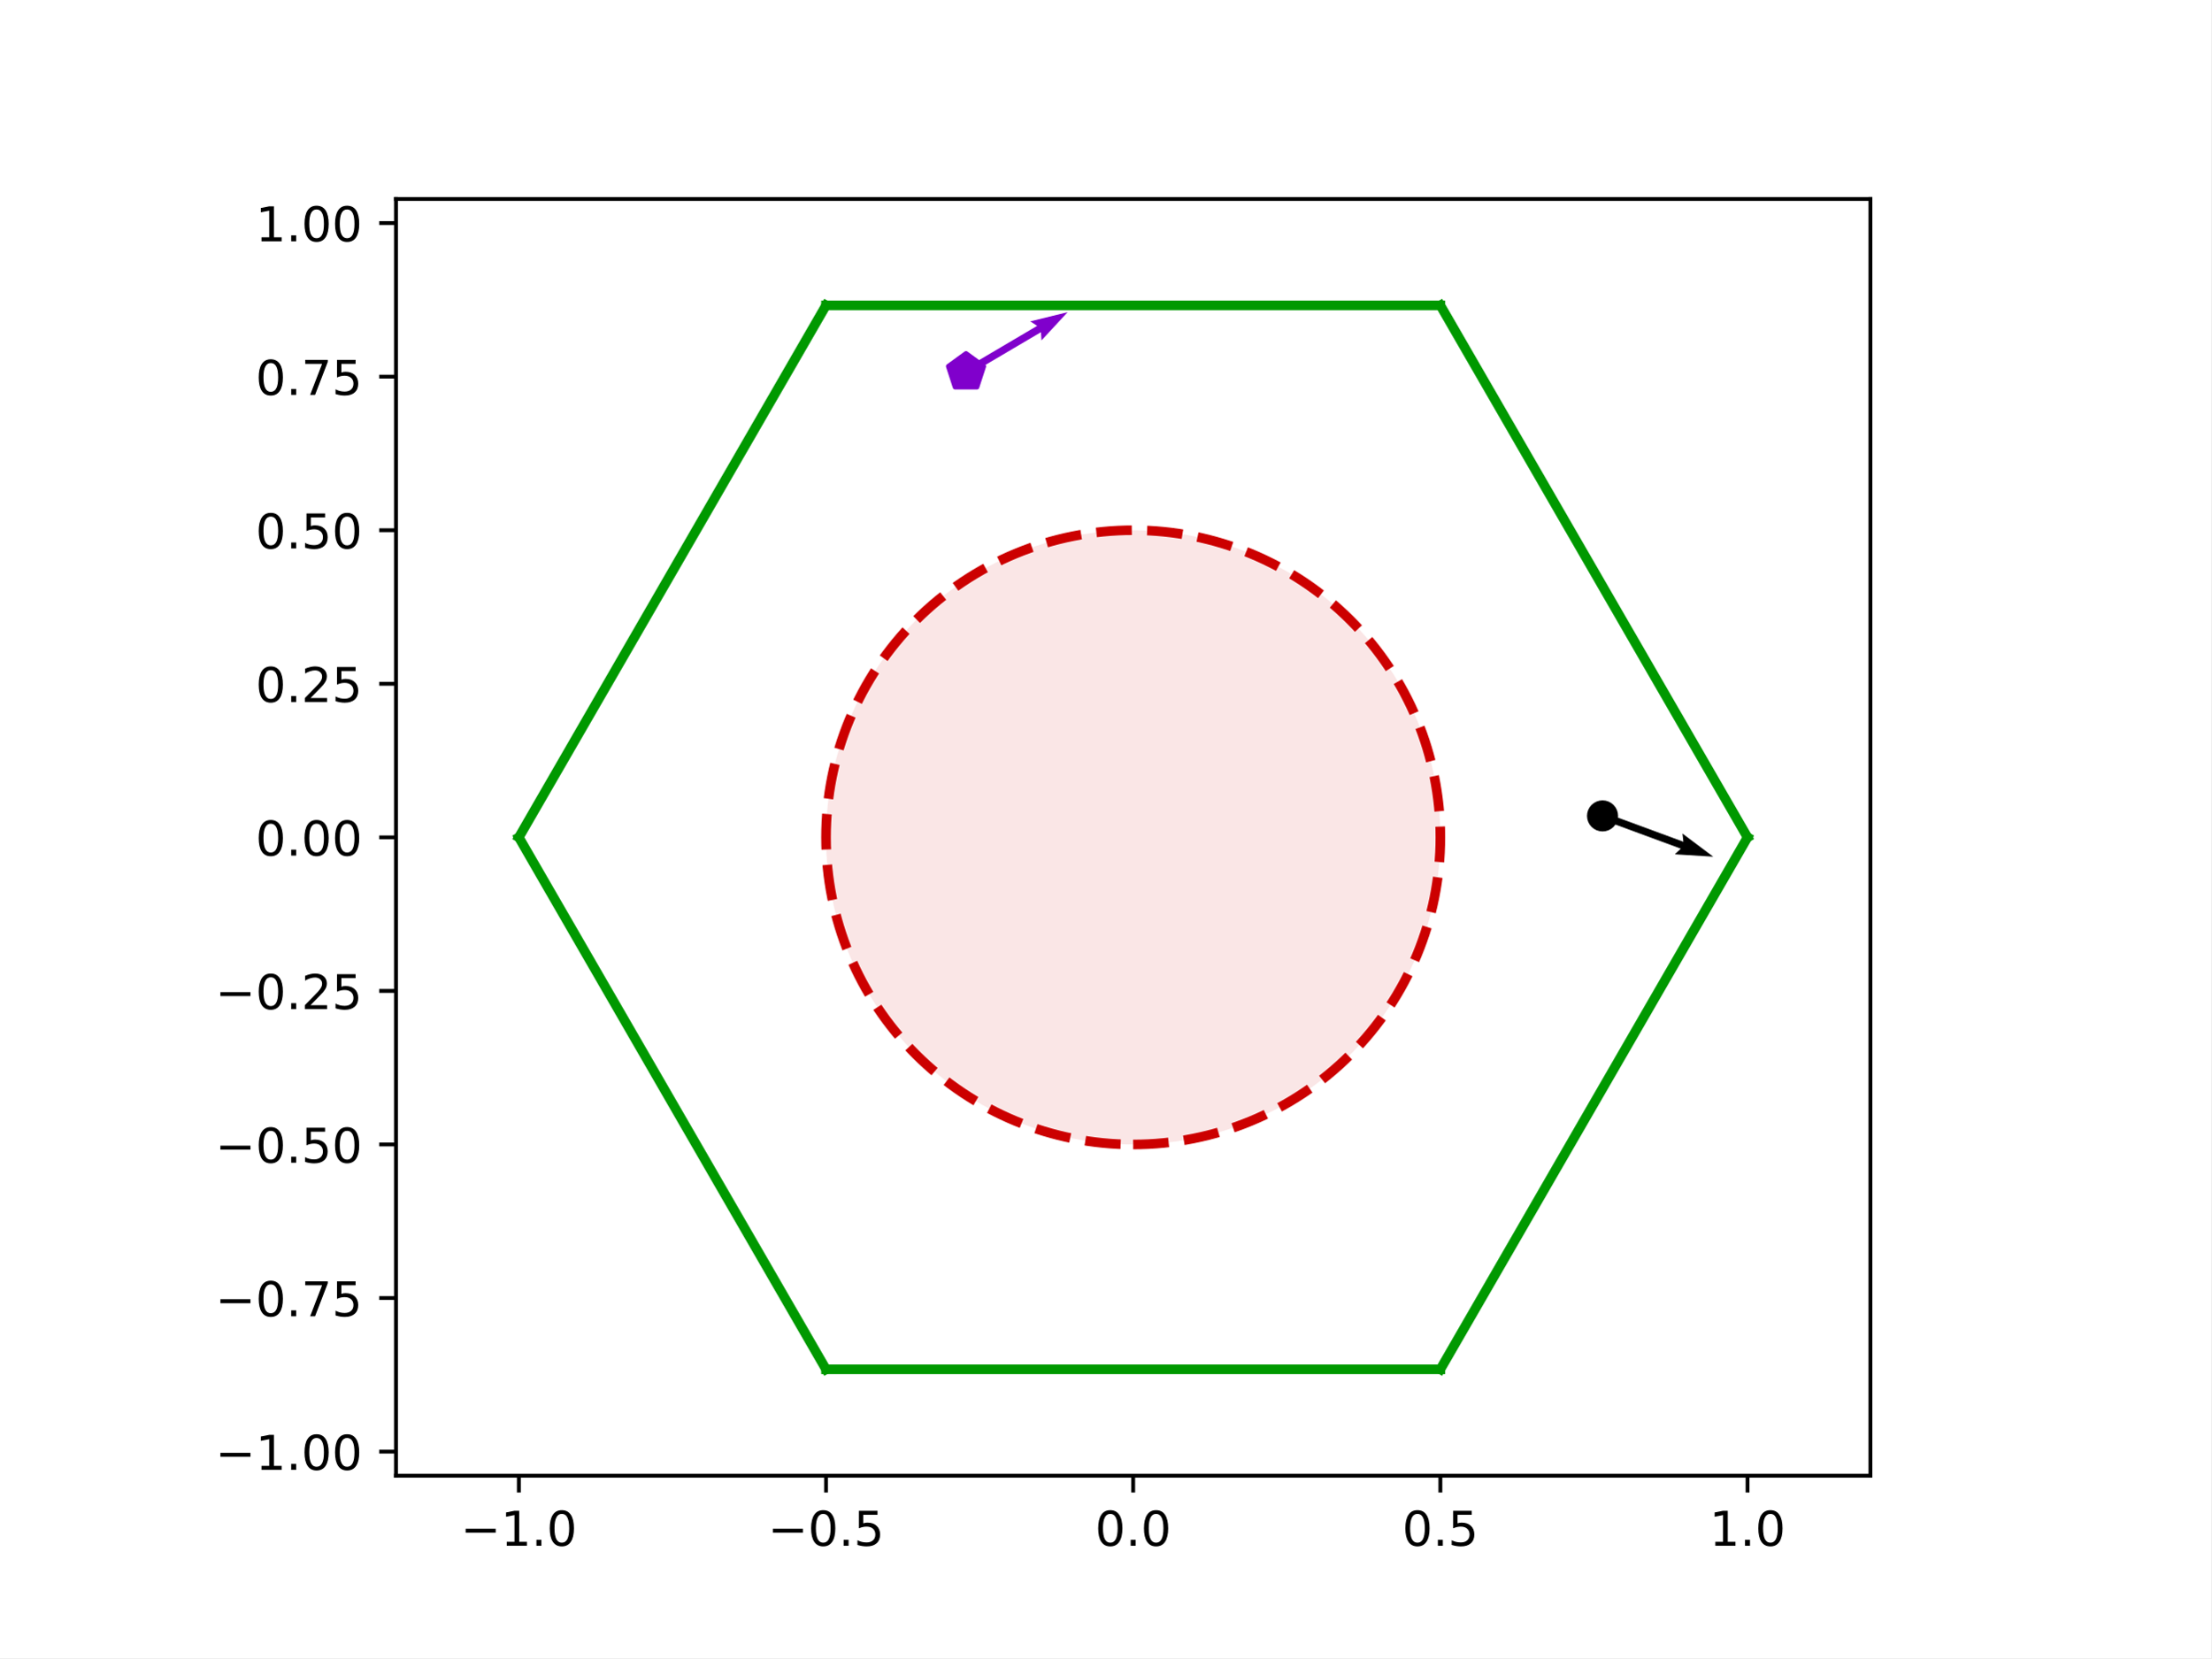
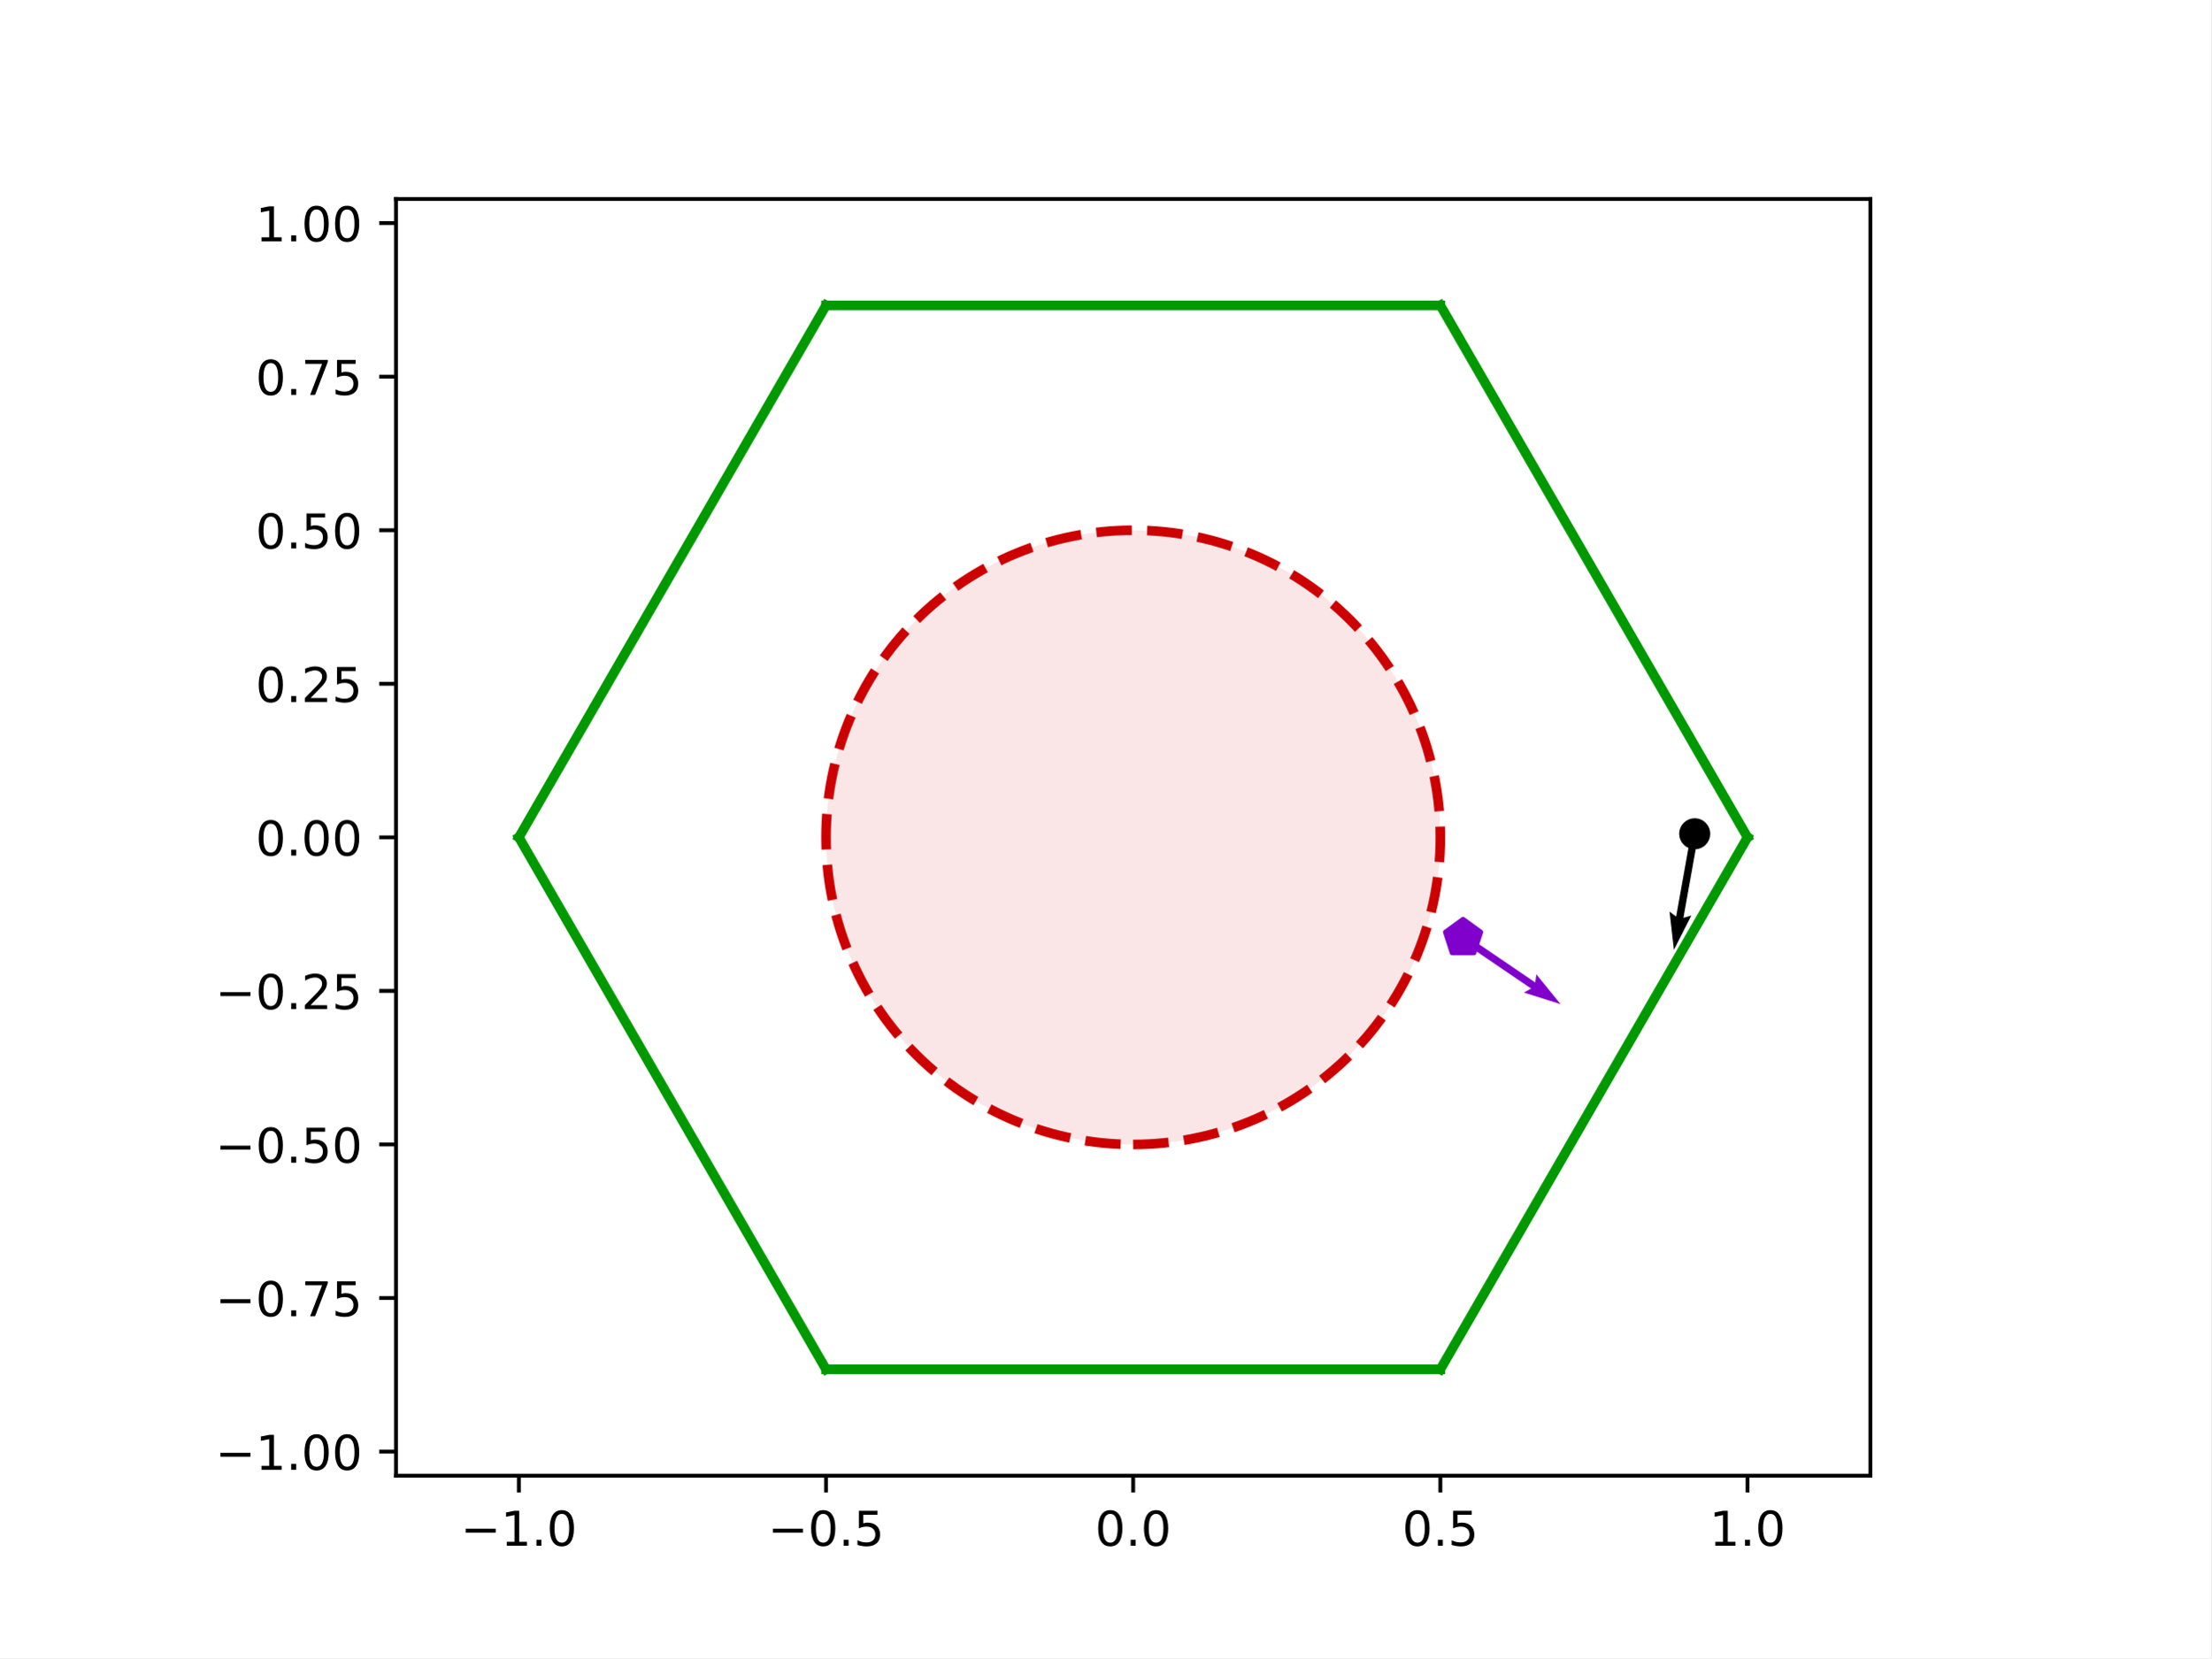
<svg xmlns="http://www.w3.org/2000/svg" xmlns:xlink="http://www.w3.org/1999/xlink" height="345.6pt" version="1.1" viewBox="0 0 460.8 345.6" width="460.8pt">
  <defs>
    <style type="text/css">
*{stroke-linecap:butt;stroke-linejoin:round;}
  </style>
  </defs>
  <g id="figure_1">
    <g id="patch_1">
      <path d="M 0 345.6  L 460.8 345.6  L 460.8 0  L 0 0  z " style="fill:#ffffff;" />
    </g>
    <g id="axes_1">
      <g id="patch_2">
        <path d="M 82.52 307.584  L 389.8 307.584  L 389.8 41.472  L 82.52 41.472  z " style="fill:#ffffff;" />
      </g>
      <g id="PathCollection_1">
        <defs>
-           <path d="M 0 2.739  C 0.726 2.739 1.423 2.45 1.936 1.936  C 2.45 1.423 2.739 0.726 2.739 0  C 2.739 -0.726 2.45 -1.423 1.936 -1.936  C 1.423 -2.45 0.726 -2.739 0 -2.739  C -0.726 -2.739 -1.423 -2.45 -1.936 -1.936  C -2.45 -1.423 -2.739 -0.726 -2.739 0  C -2.739 0.726 -2.45 1.423 -1.936 1.936  C -1.423 2.45 -0.726 2.739 0 2.739  z " id="mca10ff227d" style="stroke:#000000;" />
+           <path d="M 0 2.739  C 0.726 2.739 1.423 2.45 1.936 1.936  C 2.45 1.423 2.739 0.726 2.739 0  C 2.739 -0.726 2.45 -1.423 1.936 -1.936  C 1.423 -2.45 0.726 -2.739 0 -2.739  C -0.726 -2.739 -1.423 -2.45 -1.936 -1.936  C -2.45 -1.423 -2.739 -0.726 -2.739 0  C -2.739 0.726 -2.45 1.423 -1.936 1.936  C -1.423 2.45 -0.726 2.739 0 2.739  z " id="mb33a25af3a" style="stroke:#000000;" />
        </defs>
-         <g clip-path="url(#p2d7c2292e4)">
-           <use style="stroke:#000000;" x="333.977" xlink:href="#mca10ff227d" y="170.058" />
+         <g clip-path="url(#p12eaaf97d1)">
+           <use style="stroke:#000000;" x="353.189" xlink:href="#mb33a25af3a" y="173.783" />
        </g>
      </g>
      <g id="Quiver_1">
-         <path clip-path="url(#p2d7c2292e4)" d="M 334.243 169.337  L 350.822 175.445  L 350.633 173.738  L 357.044 178.556  L 349.039 178.063  L 350.291 176.887  L 333.712 170.779  L 334.243 169.337  " />
+         <path clip-path="url(#p12eaaf97d1)" d="M 353.946 173.918  L 350.831 191.31  L 352.479 190.825  L 348.856 197.98  L 347.942 190.012  L 349.318 191.039  L 352.433 173.647  L 353.946 173.918  " />
      </g>
      <g id="PathCollection_2">
        <defs>
-           <path d="M 0 -3.873  L -3.683 -1.197  L -2.276 3.133  L 2.276 3.133  L 3.683 -1.197  z " id="mf4013fdea9" style="stroke:#8000cc;" />
+           <path d="M 0 -3.873  L -3.683 -1.197  L -2.276 3.133  L 2.276 3.133  L 3.683 -1.197  z " id="m15352beb77" style="stroke:#8000cc;" />
        </defs>
-         <g clip-path="url(#p2d7c2292e4)">
-           <use style="fill:#8000cc;stroke:#8000cc;" x="201.319" xlink:href="#mf4013fdea9" y="77.547" />
+         <g clip-path="url(#p12eaaf97d1)">
+           <use style="fill:#8000cc;stroke:#8000cc;" x="304.909" xlink:href="#m15352beb77" y="195.476" />
        </g>
      </g>
      <g id="Quiver_2">
-         <path clip-path="url(#p2d7c2292e4)" d="M 200.929 76.885  L 216.149 67.912  L 214.707 66.978  L 222.495 65.062  L 217.048 70.949  L 216.93 69.235  L 201.709 78.209  L 200.929 76.885  " style="fill:#8000cc;" />
+         <path clip-path="url(#p12eaaf97d1)" d="M 305.341 194.841  L 319.952 204.776  L 320.18 203.074  L 325.237 209.299  L 317.589 206.885  L 319.088 206.046  L 304.477 196.111  L 305.341 194.841  " style="fill:#8000cc;" />
      </g>
      <g id="patch_3">
-         <path clip-path="url(#p2d7c2292e4)" d="M 236.16 238.545  C 253.137 238.545 269.422 231.799 281.427 219.795  C 293.431 207.79 300.177 191.505 300.177 174.528  C 300.177 157.551 293.431 141.266 281.427 129.261  C 269.422 117.257 253.137 110.511 236.16 110.511  C 219.183 110.511 202.898 117.257 190.893 129.261  C 178.889 141.266 172.143 157.551 172.143 174.528  C 172.143 191.505 178.889 207.79 190.893 219.795  C 202.898 231.799 219.183 238.545 236.16 238.545  z " style="fill:#cc0000;fill-opacity:0.1;stroke:#cc0000;stroke-dasharray:7.4,3.2;stroke-dashoffset:0;stroke-linejoin:miter;stroke-width:2;" />
+         <path clip-path="url(#p12eaaf97d1)" d="M 236.16 238.545  C 253.137 238.545 269.422 231.799 281.427 219.795  C 293.431 207.79 300.177 191.505 300.177 174.528  C 300.177 157.551 293.431 141.266 281.427 129.261  C 269.422 117.257 253.137 110.511 236.16 110.511  C 219.183 110.511 202.898 117.257 190.893 129.261  C 178.889 141.266 172.143 157.551 172.143 174.528  C 172.143 191.505 178.889 207.79 190.893 219.795  C 202.898 231.799 219.183 238.545 236.16 238.545  z " style="fill:#cc0000;fill-opacity:0.1;stroke:#cc0000;stroke-dasharray:7.4,3.2;stroke-dashoffset:0;stroke-linejoin:miter;stroke-width:2;" />
      </g>
      <g id="matplotlib.axis_1">
        <g id="xtick_1">
          <g id="line2d_1">
            <defs>
-               <path d="M 0 0  L 0 3.5  " id="m25276c8063" style="stroke:#000000;stroke-width:0.8;" />
-             </defs>
-             <g>
-               <use style="stroke:#000000;stroke-width:0.8;" x="108.127" xlink:href="#m25276c8063" y="307.584" />
+               <path d="M 0 0  L 0 3.5  " id="m362b4cc498" style="stroke:#000000;stroke-width:0.8;" />
+             </defs>
+             <g>
+               <use style="stroke:#000000;stroke-width:0.8;" x="108.127" xlink:href="#m362b4cc498" y="307.584" />
            </g>
          </g>
          <g id="text_1">
            <defs>
              <path d="M 10.594 35.5  L 73.188 35.5  L 73.188 27.203  L 10.594 27.203  z " id="DejaVuSans-2212" />
              <path d="M 12.406 8.297  L 28.516 8.297  L 28.516 63.922  L 10.984 60.406  L 10.984 69.391  L 28.422 72.906  L 38.281 72.906  L 38.281 8.297  L 54.391 8.297  L 54.391 0  L 12.406 0  z " id="DejaVuSans-31" />
              <path d="M 10.688 12.406  L 21 12.406  L 21 0  L 10.688 0  z " id="DejaVuSans-2e" />
              <path d="M 31.781 66.406  Q 24.172 66.406 20.328 58.906  Q 16.5 51.422 16.5 36.375  Q 16.5 21.391 20.328 13.891  Q 24.172 6.391 31.781 6.391  Q 39.453 6.391 43.281 13.891  Q 47.125 21.391 47.125 36.375  Q 47.125 51.422 43.281 58.906  Q 39.453 66.406 31.781 66.406  z M 31.781 74.219  Q 44.047 74.219 50.516 64.516  Q 56.984 54.828 56.984 36.375  Q 56.984 17.969 50.516 8.266  Q 44.047 -1.422 31.781 -1.422  Q 19.531 -1.422 13.062 8.266  Q 6.594 17.969 6.594 36.375  Q 6.594 54.828 13.062 64.516  Q 19.531 74.219 31.781 74.219  z " id="DejaVuSans-30" />
            </defs>
            <g transform="translate(95.9854 322.1824)scale(0.1 -0.1)">
              <use xlink:href="#DejaVuSans-2212" />
              <use x="83.789" xlink:href="#DejaVuSans-31" />
              <use x="147.412" xlink:href="#DejaVuSans-2e" />
              <use x="179.199" xlink:href="#DejaVuSans-30" />
            </g>
          </g>
        </g>
        <g id="xtick_2">
          <g id="line2d_2">
            <g>
-               <use style="stroke:#000000;stroke-width:0.8;" x="172.143" xlink:href="#m25276c8063" y="307.584" />
+               <use style="stroke:#000000;stroke-width:0.8;" x="172.143" xlink:href="#m362b4cc498" y="307.584" />
            </g>
          </g>
          <g id="text_2">
            <defs>
              <path d="M 10.797 72.906  L 49.516 72.906  L 49.516 64.594  L 19.828 64.594  L 19.828 46.734  Q 21.969 47.469 24.109 47.828  Q 26.266 48.188 28.422 48.188  Q 40.625 48.188 47.75 41.5  Q 54.891 34.812 54.891 23.391  Q 54.891 11.625 47.562 5.094  Q 40.234 -1.422 26.906 -1.422  Q 22.312 -1.422 17.547 -0.641  Q 12.797 0.141 7.719 1.703  L 7.719 11.625  Q 12.109 9.234 16.797 8.062  Q 21.484 6.891 26.703 6.891  Q 35.156 6.891 40.078 11.328  Q 45.016 15.766 45.016 23.391  Q 45.016 31 40.078 35.438  Q 35.156 39.891 26.703 39.891  Q 22.75 39.891 18.812 39.016  Q 14.891 38.141 10.797 36.281  z " id="DejaVuSans-35" />
            </defs>
            <g transform="translate(160.002 322.1824)scale(0.1 -0.1)">
              <use xlink:href="#DejaVuSans-2212" />
              <use x="83.789" xlink:href="#DejaVuSans-30" />
              <use x="147.412" xlink:href="#DejaVuSans-2e" />
              <use x="179.199" xlink:href="#DejaVuSans-35" />
            </g>
          </g>
        </g>
        <g id="xtick_3">
          <g id="line2d_3">
            <g>
-               <use style="stroke:#000000;stroke-width:0.8;" x="236.16" xlink:href="#m25276c8063" y="307.584" />
+               <use style="stroke:#000000;stroke-width:0.8;" x="236.16" xlink:href="#m362b4cc498" y="307.584" />
            </g>
          </g>
          <g id="text_3">
            <g transform="translate(228.2084 322.1824)scale(0.1 -0.1)">
              <use xlink:href="#DejaVuSans-30" />
              <use x="63.623" xlink:href="#DejaVuSans-2e" />
              <use x="95.41" xlink:href="#DejaVuSans-30" />
            </g>
          </g>
        </g>
        <g id="xtick_4">
          <g id="line2d_4">
            <g>
-               <use style="stroke:#000000;stroke-width:0.8;" x="300.177" xlink:href="#m25276c8063" y="307.584" />
+               <use style="stroke:#000000;stroke-width:0.8;" x="300.177" xlink:href="#m362b4cc498" y="307.584" />
            </g>
          </g>
          <g id="text_4">
            <g transform="translate(292.225 322.1824)scale(0.1 -0.1)">
              <use xlink:href="#DejaVuSans-30" />
              <use x="63.623" xlink:href="#DejaVuSans-2e" />
              <use x="95.41" xlink:href="#DejaVuSans-35" />
            </g>
          </g>
        </g>
        <g id="xtick_5">
          <g id="line2d_5">
            <g>
-               <use style="stroke:#000000;stroke-width:0.8;" x="364.193" xlink:href="#m25276c8063" y="307.584" />
+               <use style="stroke:#000000;stroke-width:0.8;" x="364.193" xlink:href="#m362b4cc498" y="307.584" />
            </g>
          </g>
          <g id="text_5">
            <g transform="translate(356.2416 322.1824)scale(0.1 -0.1)">
              <use xlink:href="#DejaVuSans-31" />
              <use x="63.623" xlink:href="#DejaVuSans-2e" />
              <use x="95.41" xlink:href="#DejaVuSans-30" />
            </g>
          </g>
        </g>
      </g>
      <g id="matplotlib.axis_2">
        <g id="ytick_1">
          <g id="line2d_6">
            <defs>
-               <path d="M 0 0  L -3.5 0  " id="m2156ffced3" style="stroke:#000000;stroke-width:0.8;" />
-             </defs>
-             <g>
-               <use style="stroke:#000000;stroke-width:0.8;" x="82.52" xlink:href="#m2156ffced3" y="302.561" />
+               <path d="M 0 0  L -3.5 0  " id="m7d25a574b9" style="stroke:#000000;stroke-width:0.8;" />
+             </defs>
+             <g>
+               <use style="stroke:#000000;stroke-width:0.8;" x="82.52" xlink:href="#m7d25a574b9" y="302.561" />
            </g>
          </g>
          <g id="text_6">
            <g transform="translate(44.87485 306.3604)scale(0.1 -0.1)">
              <use xlink:href="#DejaVuSans-2212" />
              <use x="83.789" xlink:href="#DejaVuSans-31" />
              <use x="147.412" xlink:href="#DejaVuSans-2e" />
              <use x="179.199" xlink:href="#DejaVuSans-30" />
              <use x="242.822" xlink:href="#DejaVuSans-30" />
            </g>
          </g>
        </g>
        <g id="ytick_2">
          <g id="line2d_7">
            <g>
-               <use style="stroke:#000000;stroke-width:0.8;" x="82.52" xlink:href="#m2156ffced3" y="270.553" />
+               <use style="stroke:#000000;stroke-width:0.8;" x="82.52" xlink:href="#m7d25a574b9" y="270.553" />
            </g>
          </g>
          <g id="text_7">
            <defs>
              <path d="M 8.203 72.906  L 55.078 72.906  L 55.078 68.703  L 28.609 0  L 18.312 0  L 43.219 64.594  L 8.203 64.594  z " id="DejaVuSans-37" />
            </defs>
            <g transform="translate(44.87485 274.3521)scale(0.1 -0.1)">
              <use xlink:href="#DejaVuSans-2212" />
              <use x="83.789" xlink:href="#DejaVuSans-30" />
              <use x="147.412" xlink:href="#DejaVuSans-2e" />
              <use x="179.199" xlink:href="#DejaVuSans-37" />
              <use x="242.822" xlink:href="#DejaVuSans-35" />
            </g>
          </g>
        </g>
        <g id="ytick_3">
          <g id="line2d_8">
            <g>
-               <use style="stroke:#000000;stroke-width:0.8;" x="82.52" xlink:href="#m2156ffced3" y="238.545" />
+               <use style="stroke:#000000;stroke-width:0.8;" x="82.52" xlink:href="#m7d25a574b9" y="238.545" />
            </g>
          </g>
          <g id="text_8">
            <g transform="translate(44.87485 242.3438)scale(0.1 -0.1)">
              <use xlink:href="#DejaVuSans-2212" />
              <use x="83.789" xlink:href="#DejaVuSans-30" />
              <use x="147.412" xlink:href="#DejaVuSans-2e" />
              <use x="179.199" xlink:href="#DejaVuSans-35" />
              <use x="242.822" xlink:href="#DejaVuSans-30" />
            </g>
          </g>
        </g>
        <g id="ytick_4">
          <g id="line2d_9">
            <g>
-               <use style="stroke:#000000;stroke-width:0.8;" x="82.52" xlink:href="#m2156ffced3" y="206.536" />
+               <use style="stroke:#000000;stroke-width:0.8;" x="82.52" xlink:href="#m7d25a574b9" y="206.536" />
            </g>
          </g>
          <g id="text_9">
            <defs>
              <path d="M 19.188 8.297  L 53.609 8.297  L 53.609 0  L 7.328 0  L 7.328 8.297  Q 12.938 14.109 22.625 23.891  Q 32.328 33.688 34.812 36.531  Q 39.547 41.844 41.422 45.531  Q 43.312 49.219 43.312 52.781  Q 43.312 58.594 39.234 62.25  Q 35.156 65.922 28.609 65.922  Q 23.969 65.922 18.812 64.312  Q 13.672 62.703 7.812 59.422  L 7.812 69.391  Q 13.766 71.781 18.938 73  Q 24.125 74.219 28.422 74.219  Q 39.75 74.219 46.484 68.547  Q 53.219 62.891 53.219 53.422  Q 53.219 48.922 51.531 44.891  Q 49.859 40.875 45.406 35.406  Q 44.188 33.984 37.641 27.219  Q 31.109 20.453 19.188 8.297  z " id="DejaVuSans-32" />
            </defs>
            <g transform="translate(44.87485 210.3355)scale(0.1 -0.1)">
              <use xlink:href="#DejaVuSans-2212" />
              <use x="83.789" xlink:href="#DejaVuSans-30" />
              <use x="147.412" xlink:href="#DejaVuSans-2e" />
              <use x="179.199" xlink:href="#DejaVuSans-32" />
              <use x="242.822" xlink:href="#DejaVuSans-35" />
            </g>
          </g>
        </g>
        <g id="ytick_5">
          <g id="line2d_10">
            <g>
-               <use style="stroke:#000000;stroke-width:0.8;" x="82.52" xlink:href="#m2156ffced3" y="174.528" />
+               <use style="stroke:#000000;stroke-width:0.8;" x="82.52" xlink:href="#m7d25a574b9" y="174.528" />
            </g>
          </g>
          <g id="text_10">
            <g transform="translate(53.25454 178.3272)scale(0.1 -0.1)">
              <use xlink:href="#DejaVuSans-30" />
              <use x="63.623" xlink:href="#DejaVuSans-2e" />
              <use x="95.41" xlink:href="#DejaVuSans-30" />
              <use x="159.033" xlink:href="#DejaVuSans-30" />
            </g>
          </g>
        </g>
        <g id="ytick_6">
          <g id="line2d_11">
            <g>
-               <use style="stroke:#000000;stroke-width:0.8;" x="82.52" xlink:href="#m2156ffced3" y="142.52" />
+               <use style="stroke:#000000;stroke-width:0.8;" x="82.52" xlink:href="#m7d25a574b9" y="142.52" />
            </g>
          </g>
          <g id="text_11">
            <g transform="translate(53.25454 146.3189)scale(0.1 -0.1)">
              <use xlink:href="#DejaVuSans-30" />
              <use x="63.623" xlink:href="#DejaVuSans-2e" />
              <use x="95.41" xlink:href="#DejaVuSans-32" />
              <use x="159.033" xlink:href="#DejaVuSans-35" />
            </g>
          </g>
        </g>
        <g id="ytick_7">
          <g id="line2d_12">
            <g>
-               <use style="stroke:#000000;stroke-width:0.8;" x="82.52" xlink:href="#m2156ffced3" y="110.511" />
+               <use style="stroke:#000000;stroke-width:0.8;" x="82.52" xlink:href="#m7d25a574b9" y="110.511" />
            </g>
          </g>
          <g id="text_12">
            <g transform="translate(53.25454 114.3106)scale(0.1 -0.1)">
              <use xlink:href="#DejaVuSans-30" />
              <use x="63.623" xlink:href="#DejaVuSans-2e" />
              <use x="95.41" xlink:href="#DejaVuSans-35" />
              <use x="159.033" xlink:href="#DejaVuSans-30" />
            </g>
          </g>
        </g>
        <g id="ytick_8">
          <g id="line2d_13">
            <g>
-               <use style="stroke:#000000;stroke-width:0.8;" x="82.52" xlink:href="#m2156ffced3" y="78.503" />
+               <use style="stroke:#000000;stroke-width:0.8;" x="82.52" xlink:href="#m7d25a574b9" y="78.503" />
            </g>
          </g>
          <g id="text_13">
            <g transform="translate(53.25454 82.30232)scale(0.1 -0.1)">
              <use xlink:href="#DejaVuSans-30" />
              <use x="63.623" xlink:href="#DejaVuSans-2e" />
              <use x="95.41" xlink:href="#DejaVuSans-37" />
              <use x="159.033" xlink:href="#DejaVuSans-35" />
            </g>
          </g>
        </g>
        <g id="ytick_9">
          <g id="line2d_14">
            <g>
-               <use style="stroke:#000000;stroke-width:0.8;" x="82.52" xlink:href="#m2156ffced3" y="46.495" />
+               <use style="stroke:#000000;stroke-width:0.8;" x="82.52" xlink:href="#m7d25a574b9" y="46.495" />
            </g>
          </g>
          <g id="text_14">
            <g transform="translate(53.25454 50.29402)scale(0.1 -0.1)">
              <use xlink:href="#DejaVuSans-31" />
              <use x="63.623" xlink:href="#DejaVuSans-2e" />
              <use x="95.41" xlink:href="#DejaVuSans-30" />
              <use x="159.033" xlink:href="#DejaVuSans-30" />
            </g>
          </g>
        </g>
      </g>
      <g id="line2d_15">
-         <path clip-path="url(#p2d7c2292e4)" d="M 300.177 63.648  L 172.143 63.648  " style="fill:none;stroke:#009900;stroke-linecap:square;stroke-width:2;" />
+         <path clip-path="url(#p12eaaf97d1)" d="M 300.177 63.648  L 172.143 63.648  " style="fill:none;stroke:#009900;stroke-linecap:square;stroke-width:2;" />
      </g>
      <g id="line2d_16">
-         <path clip-path="url(#p2d7c2292e4)" d="M 172.143 63.648  L 108.127 174.528  " style="fill:none;stroke:#009900;stroke-linecap:square;stroke-width:2;" />
+         <path clip-path="url(#p12eaaf97d1)" d="M 172.143 63.648  L 108.127 174.528  " style="fill:none;stroke:#009900;stroke-linecap:square;stroke-width:2;" />
      </g>
      <g id="line2d_17">
-         <path clip-path="url(#p2d7c2292e4)" d="M 108.127 174.528  L 172.143 285.408  " style="fill:none;stroke:#009900;stroke-linecap:square;stroke-width:2;" />
+         <path clip-path="url(#p12eaaf97d1)" d="M 108.127 174.528  L 172.143 285.408  " style="fill:none;stroke:#009900;stroke-linecap:square;stroke-width:2;" />
      </g>
      <g id="line2d_18">
-         <path clip-path="url(#p2d7c2292e4)" d="M 172.143 285.408  L 300.177 285.408  " style="fill:none;stroke:#009900;stroke-linecap:square;stroke-width:2;" />
+         <path clip-path="url(#p12eaaf97d1)" d="M 172.143 285.408  L 300.177 285.408  " style="fill:none;stroke:#009900;stroke-linecap:square;stroke-width:2;" />
      </g>
      <g id="line2d_19">
-         <path clip-path="url(#p2d7c2292e4)" d="M 300.177 285.408  L 364.193 174.528  " style="fill:none;stroke:#009900;stroke-linecap:square;stroke-width:2;" />
+         <path clip-path="url(#p12eaaf97d1)" d="M 300.177 285.408  L 364.193 174.528  " style="fill:none;stroke:#009900;stroke-linecap:square;stroke-width:2;" />
      </g>
      <g id="line2d_20">
-         <path clip-path="url(#p2d7c2292e4)" d="M 364.193 174.528  L 300.177 63.648  " style="fill:none;stroke:#009900;stroke-linecap:square;stroke-width:2;" />
+         <path clip-path="url(#p12eaaf97d1)" d="M 364.193 174.528  L 300.177 63.648  " style="fill:none;stroke:#009900;stroke-linecap:square;stroke-width:2;" />
      </g>
      <g id="patch_4">
        <path d="M 82.52 307.584  L 82.52 41.472  " style="fill:none;stroke:#000000;stroke-linecap:square;stroke-linejoin:miter;stroke-width:0.8;" />
      </g>
      <g id="patch_5">
        <path d="M 389.8 307.584  L 389.8 41.472  " style="fill:none;stroke:#000000;stroke-linecap:square;stroke-linejoin:miter;stroke-width:0.8;" />
      </g>
      <g id="patch_6">
        <path d="M 82.52 307.584  L 389.8 307.584  " style="fill:none;stroke:#000000;stroke-linecap:square;stroke-linejoin:miter;stroke-width:0.8;" />
      </g>
      <g id="patch_7">
        <path d="M 82.52 41.472  L 389.8 41.472  " style="fill:none;stroke:#000000;stroke-linecap:square;stroke-linejoin:miter;stroke-width:0.8;" />
      </g>
    </g>
  </g>
  <defs>
-     <clipPath id="p2d7c2292e4">
+     <clipPath id="p12eaaf97d1">
      <rect height="266.112" width="307.28" x="82.52" y="41.472" />
    </clipPath>
  </defs>
</svg>
